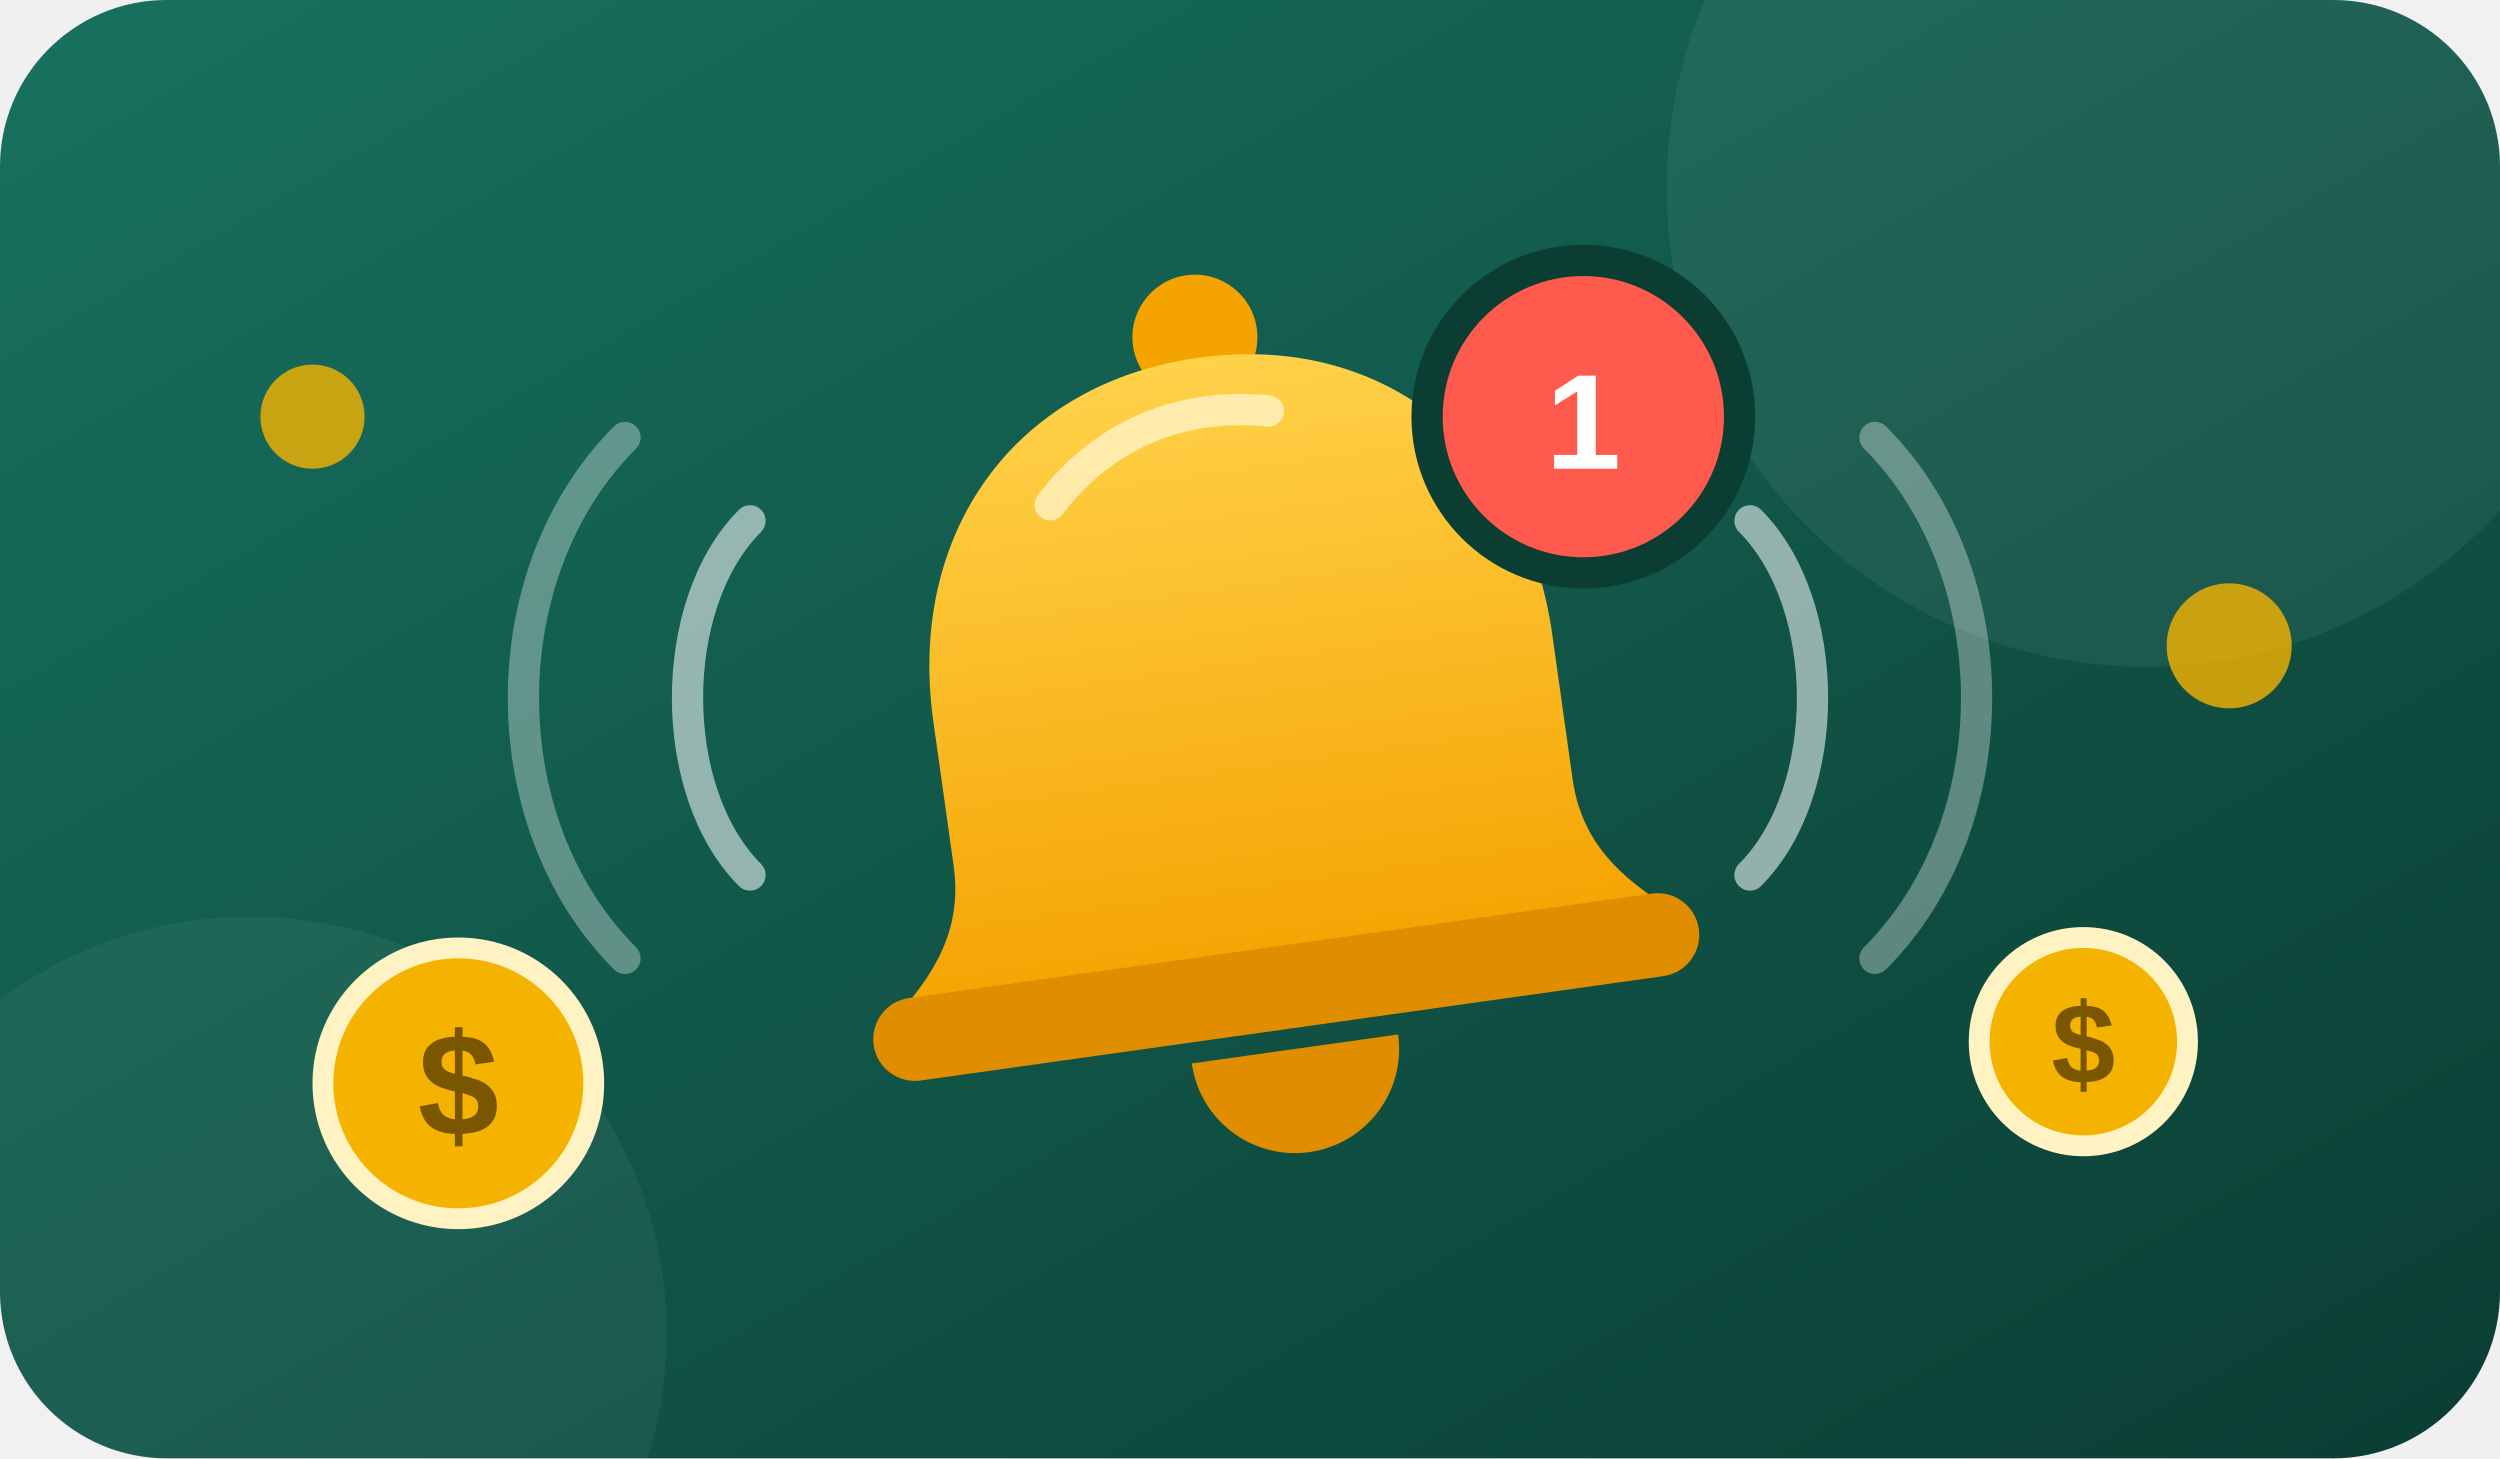
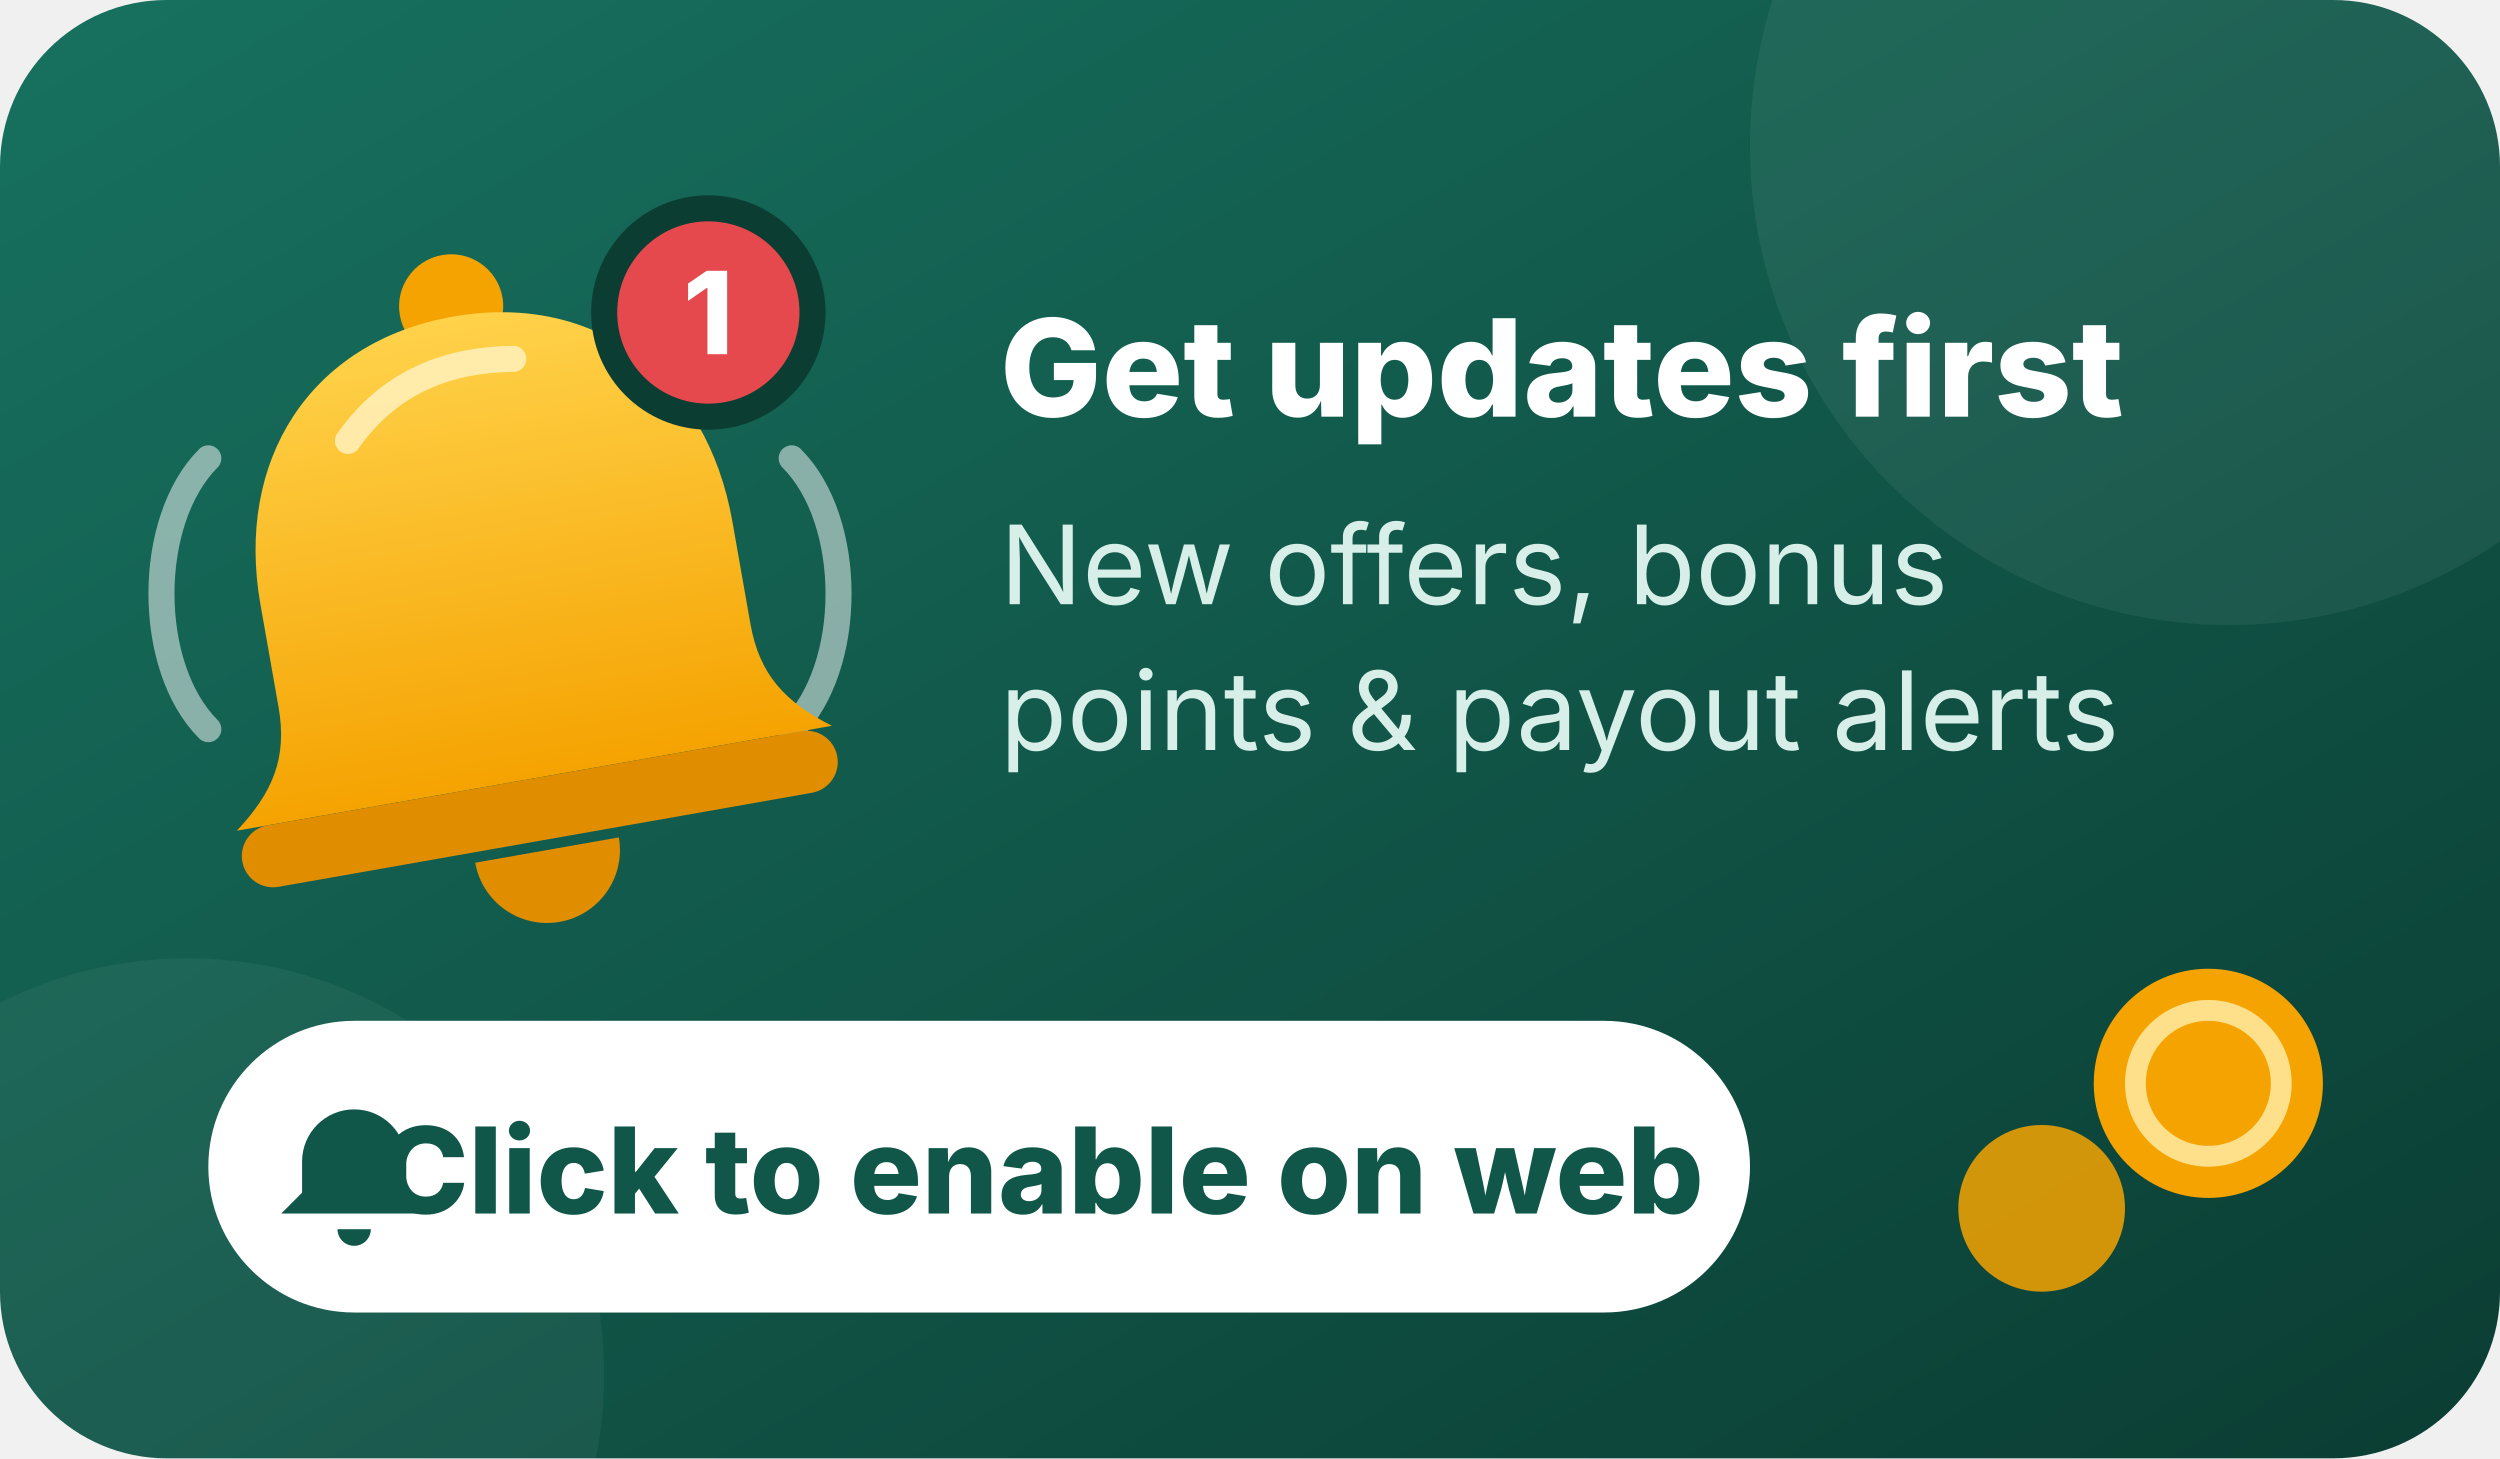
- <svg xmlns="http://www.w3.org/2000/svg" viewBox="0 0 240 140" role="img" aria-label="A ringing bell with coins and a new offer tag">
+ <svg xmlns="http://www.w3.org/2000/svg" viewBox="0 0 240 140" role="img" aria-label="Turn on notifications to get offer updates">
  <defs>
    <linearGradient id="bg" x1="0" y1="0" x2="1" y2="1">
      <stop offset="0" stop-color="#17715f" />
      <stop offset="1" stop-color="#0b3d33" />
    </linearGradient>
    <linearGradient id="bell" x1="0" y1="0" x2="0" y2="1">
      <stop offset="0" stop-color="#ffd24a" />
      <stop offset="1" stop-color="#f5a301" />
    </linearGradient>
  </defs>
  <rect width="240" height="140" rx="16" fill="url(#bg)" />
-   <circle cx="206" cy="18" r="46" fill="#ffffff" opacity=".06" />
-   <circle cx="24" cy="128" r="40" fill="#ffffff" opacity=".05" />
-   <g fill="none" stroke="#ffffff" stroke-linecap="round" stroke-width="3" opacity=".55">
-     <path d="M72 50c-8 8-8 26 0 34" />
-     <path d="M60 42c-13 13-13 37 0 50" opacity=".6" />
-     <path d="M168 50c8 8 8 26 0 34" />
-     <path d="M180 42c13 13 13 37 0 50" opacity=".6" />
+   <circle cx="214" cy="14" r="46" fill="#ffffff" opacity=".06" />
+   <circle cx="18" cy="132" r="40" fill="#ffffff" opacity=".05" />
+   <g transform="translate(-2 4)">
+     <g fill="none" stroke="#ffffff" stroke-linecap="round" stroke-width="2.5" opacity=".5">
+       <path d="M22 40c-6 6-6 20 0 26" />
+       <path d="M78 40c6 6 6 20 0 26" />
+     </g>
+     <g transform="rotate(-10 50 52)">
+       <rect x="45" y="20" width="10" height="10" rx="5" fill="#f5a301" />
+       <path d="M50 26c-14 0-23 10-23 24v10c0 5-2 8-6 11h58c-4-3-6-6-6-11V50c0-14-9-24-23-24z" fill="url(#bell)" />
+       <path d="M38 36c5-5 11-6 17-5" fill="none" stroke="#fff3c4" stroke-width="2.5" stroke-linecap="round" opacity=".8" />
+       <rect x="21" y="71" width="58" height="6" rx="3" fill="#e08e00" />
+       <path d="M43 78a7 7 0 0 0 14 0z" fill="#e08e00" />
+     </g>
+     <circle cx="70" cy="26" r="10" fill="#e5484d" stroke="#0b3d33" stroke-width="2.5" />
+     <text x="70" y="30" text-anchor="middle" font-family="Inter, Arial, sans-serif" font-size="11" font-weight="800" fill="#ffffff">1</text>
  </g>
-   <g transform="rotate(-8 120 70)">
-     <rect x="114" y="26" width="12" height="12" rx="6" fill="#f5a301" />
-     <path d="M120 34c-18 0-30 13-30 31v14c0 6-3 10-8 14h76c-5-4-8-8-8-14V65c0-18-12-31-30-31z" fill="url(#bell)" />
-     <path d="M104 46c6-6 14-8 22-6" fill="none" stroke="#fff3c4" stroke-width="3" stroke-linecap="round" opacity=".8" />
-     <rect x="80" y="91" width="80" height="8" rx="4" fill="#e08e00" />
-     <path d="M110 101a10 10 0 0 0 20 0z" fill="#e08e00" />
+   <g font-family="Inter, Arial, sans-serif">
+     <text x="96" y="40" font-size="13" font-weight="800" fill="#ffffff">Get updates first</text>
+     <text x="96" y="58" font-size="10.5" fill="#d7efe8">New offers, bonus</text>
+     <text x="96" y="72" font-size="10.5" fill="#d7efe8">points &amp; payout alerts</text>
  </g>
-   <circle cx="152" cy="40" r="15" fill="#ff5a4e" stroke="#0b3d33" stroke-width="3" />
-   <text x="152" y="45" text-anchor="middle" font-family="Arial, Helvetica, sans-serif" font-size="13" font-weight="700" fill="#ffffff">1</text>
  <g>
-     <circle cx="44" cy="104" r="13" fill="#f5b301" stroke="#fff3c4" stroke-width="2" />
-     <text x="44" y="109" text-anchor="middle" font-family="Arial, Helvetica, sans-serif" font-size="14" font-weight="700" fill="#7a5600">$</text>
-     <circle cx="200" cy="100" r="10" fill="#f5b301" stroke="#fff3c4" stroke-width="2" />
-     <text x="200" y="104" text-anchor="middle" font-family="Arial, Helvetica, sans-serif" font-size="11" font-weight="700" fill="#7a5600">$</text>
-     <circle cx="214" cy="62" r="6" fill="#f5b301" opacity=".8" />
-     <circle cx="30" cy="40" r="5" fill="#f5b301" opacity=".8" />
+     <circle cx="212" cy="104" r="11" fill="#f5a301" />
+     <circle cx="212" cy="104" r="7" fill="none" stroke="#ffe08a" stroke-width="2" />
+     <circle cx="196" cy="116" r="8" fill="#f5a301" opacity=".85" />
  </g>
+   <rect x="20" y="98" width="148" height="28" rx="14" fill="#ffffff" />
+   <path d="M34 106.5a5 5 0 0 0-5 5v3l-2 2h14l-2-2v-3a5 5 0 0 0-5-5zm-1.6 11.5a1.6 1.6 0 0 0 3.2 0z" fill="#105749" />
+   <text x="100" y="116.5" text-anchor="middle" font-family="Inter, Arial, sans-serif" font-size="11.5" font-weight="800" fill="#105749">Click to enable on web</text>
</svg>
